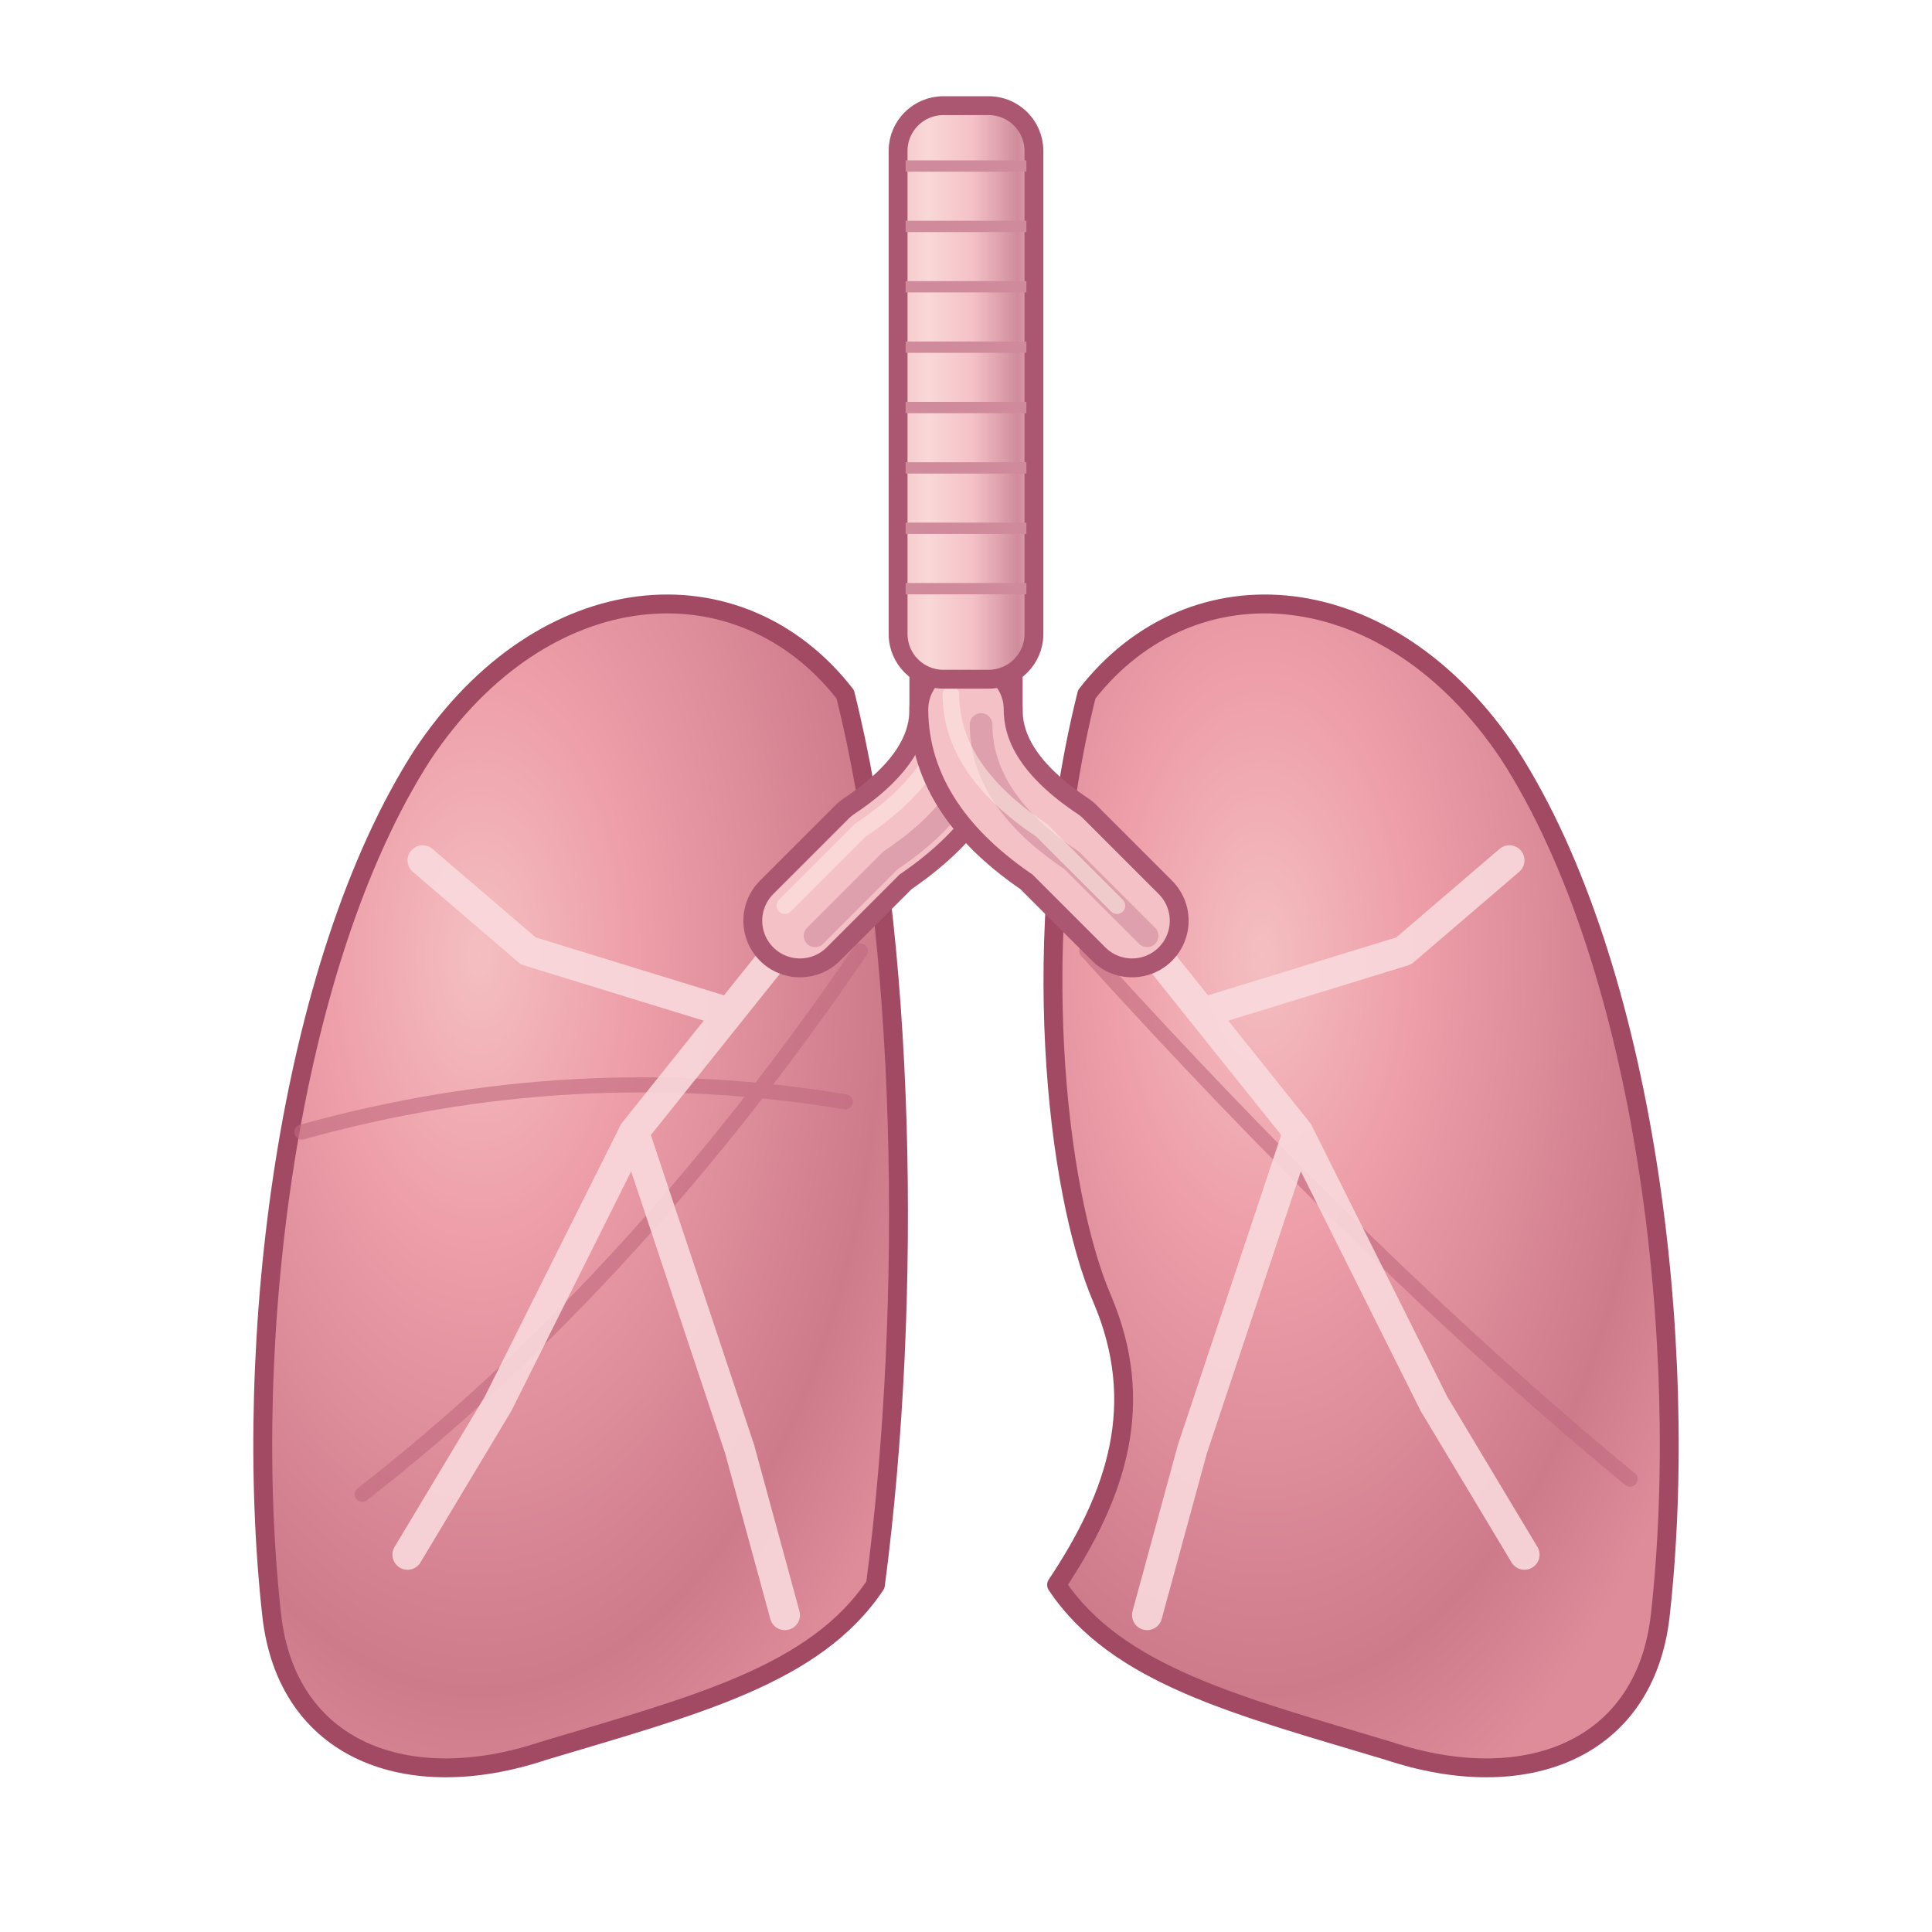
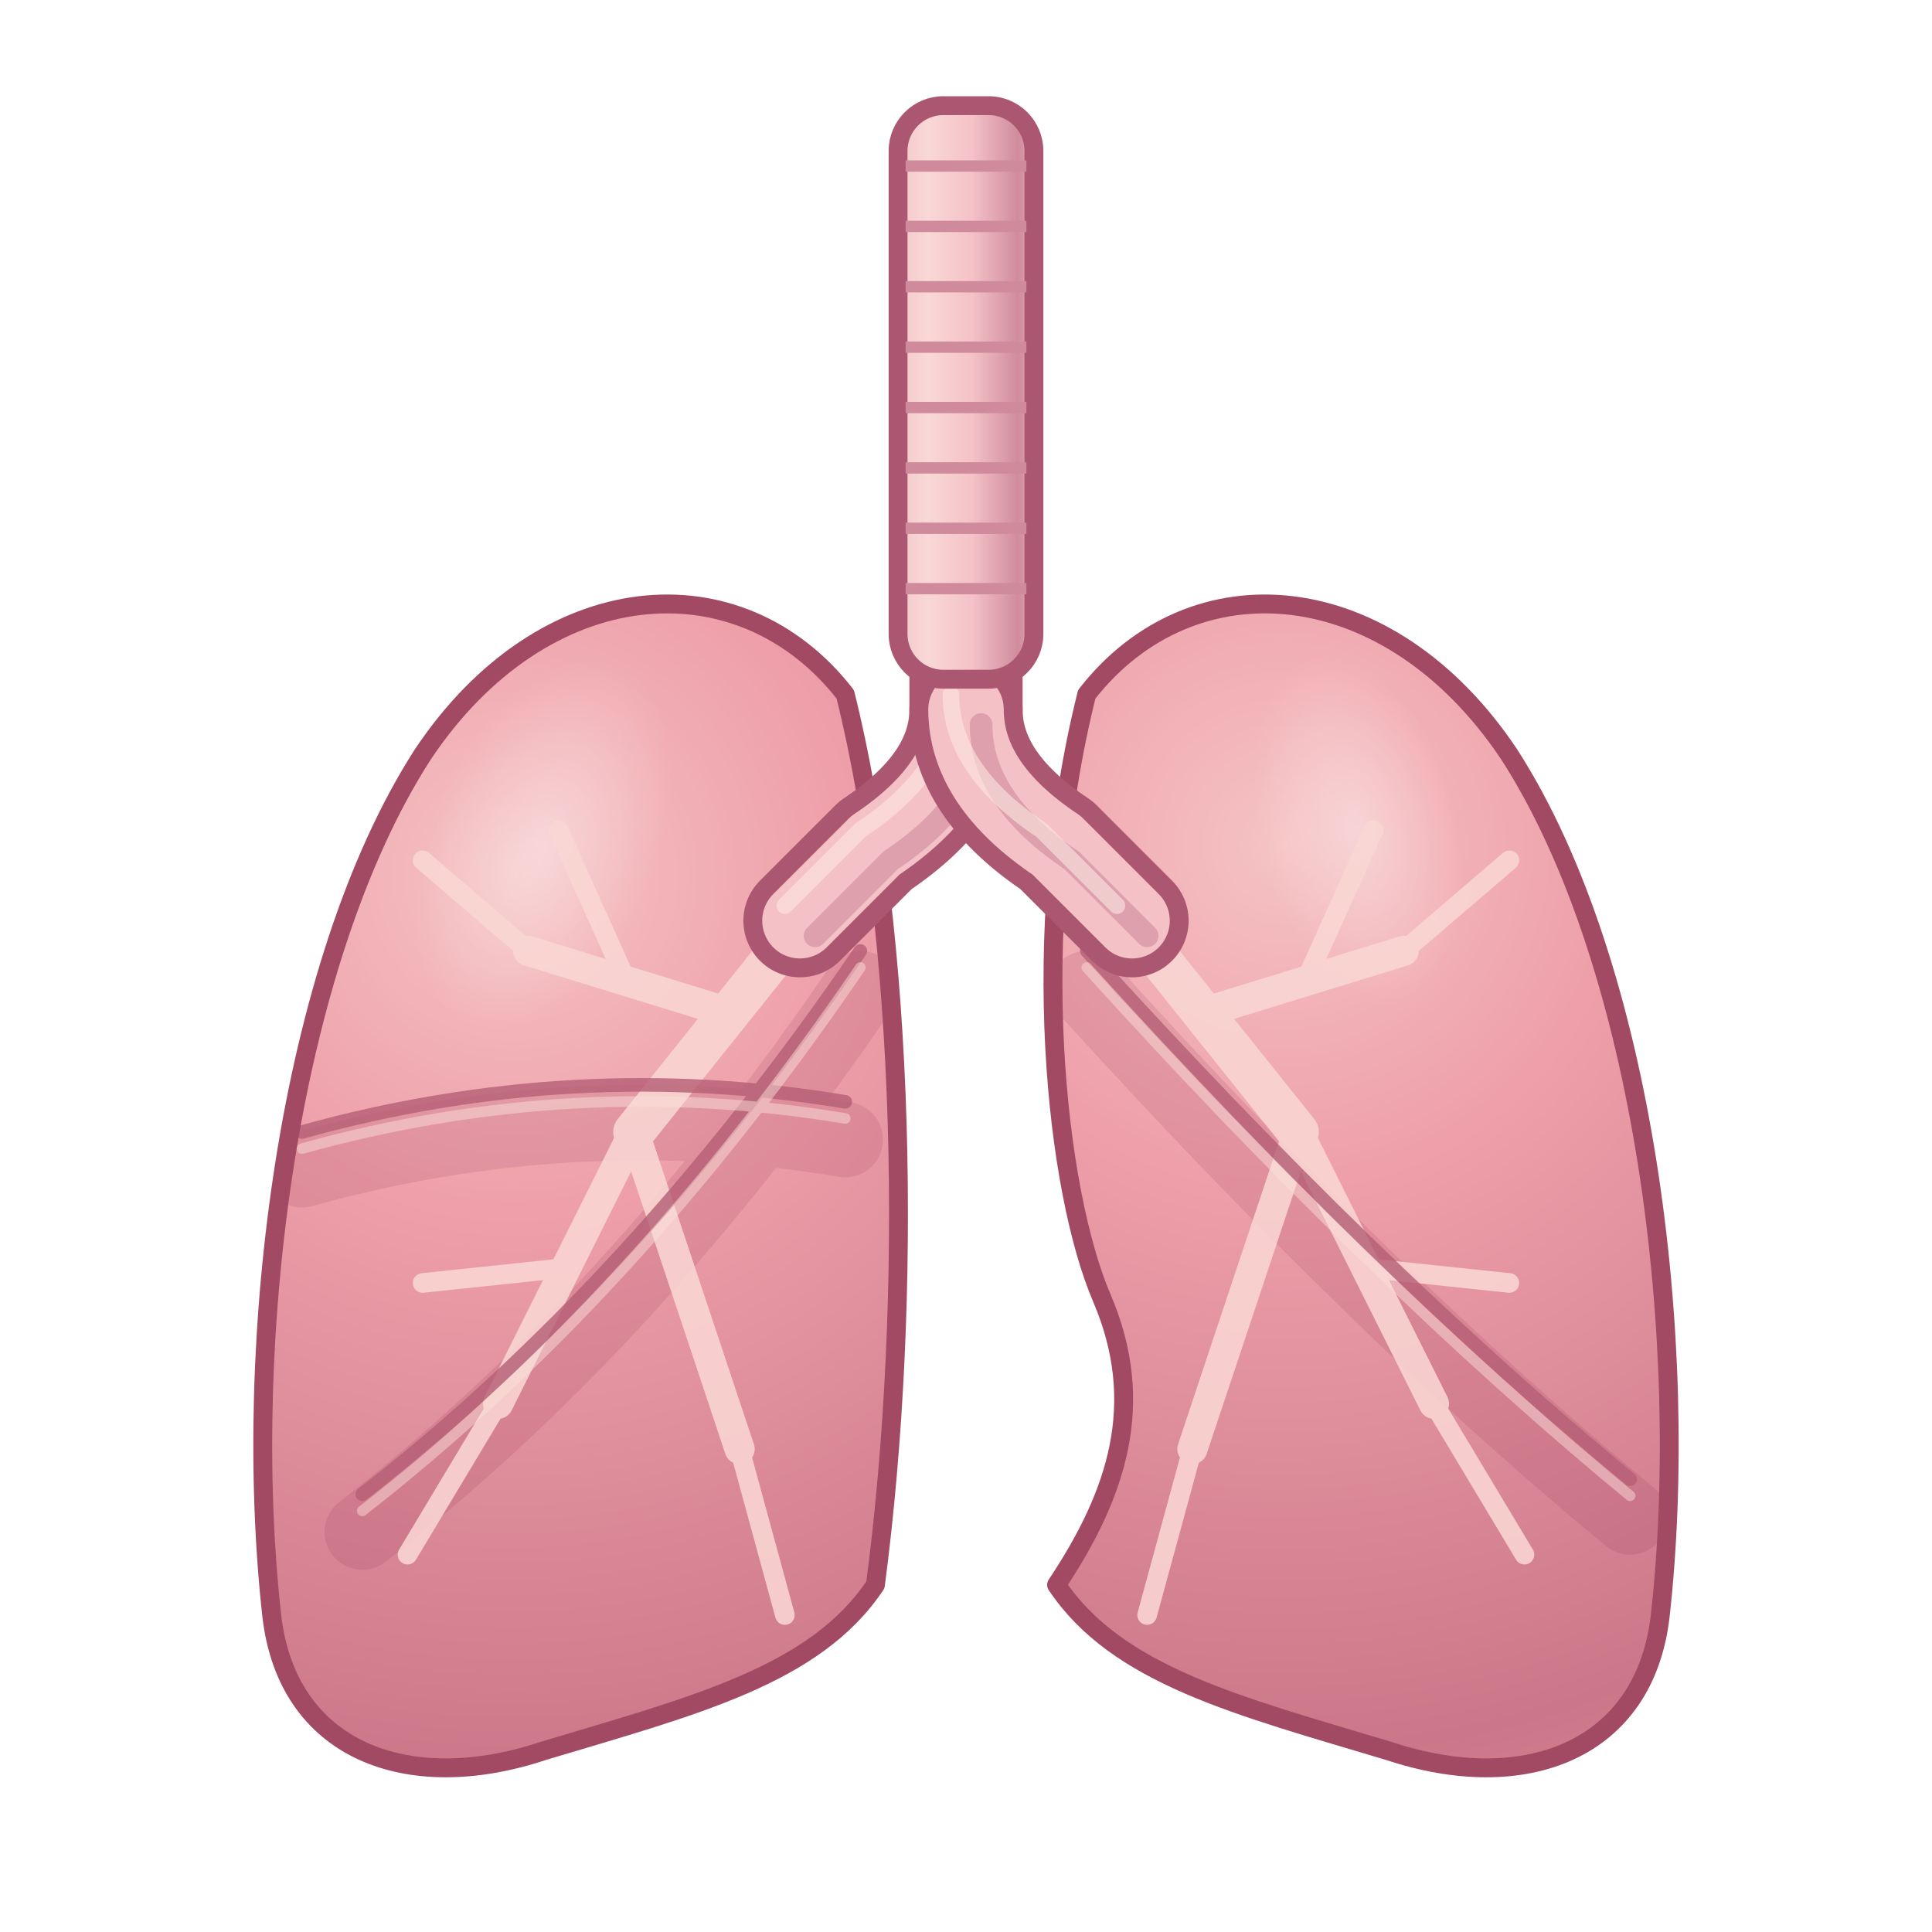
<svg xmlns="http://www.w3.org/2000/svg" viewBox="0 0 256 256" width="256" height="256" role="img" aria-labelledby="lungs-title">
  <defs>
-     <radialGradient id="lungs-lung" cx="0.34" cy="0.3" r="0.8">
-       <stop offset="0" stop-color="#f4bfc1" />
+     <radialGradient id="lungs-lung-r" gradientUnits="userSpaceOnUse" cx="68" cy="116" r="150">
+       <stop offset="0" stop-color="#f5c3c4" />
      <stop offset="0.3" stop-color="#EE9FA9" />
-       <stop offset="0.8" stop-color="#cd7a8b" />
-       <stop offset="1" stop-color="#de8c9a" />
+       <stop offset="0.8" stop-color="#cb7789" />
+       <stop offset="1" stop-color="#dd8b99" />
+     </radialGradient>
+     <radialGradient id="lungs-lung-l" gradientUnits="userSpaceOnUse" cx="170" cy="112" r="150">
+       <stop offset="0" stop-color="#f5c3c4" />
+       <stop offset="0.3" stop-color="#EE9FA9" />
+       <stop offset="0.8" stop-color="#cb7789" />
+       <stop offset="1" stop-color="#dd8b99" />
    </radialGradient>
    <linearGradient id="lungs-trachea" x1="0" y1="0" x2="1" y2="0">
      <stop offset="0" stop-color="#f5c8cb" />
      <stop offset="0.22" stop-color="#f9d8d7" />
      <stop offset="0.55" stop-color="#f4c1c7" />
      <stop offset="0.88" stop-color="#d08c9c" />
      <stop offset="1" stop-color="#e2a6b2" />
    </linearGradient>
+     <radialGradient id="lungs-sheen">
+       <stop offset="0" stop-color="#fff" stop-opacity="0.36" />
+       <stop offset="1" stop-color="#fff" stop-opacity="0" />
+     </radialGradient>
+     <clipPath id="lungs-in-lungs">
+       <path d="M112 92C98 74 72 76 56 100C38 128 32 178 36 214C38 232 54 238 72 232C92 226 108 222 116 210C121 172 120 124 112 92ZM144 92C158 74 184 76 200 100C218 128 224 178 220 214C218 232 202 238 184 232C164 226 148 222 140 210C148 198 152 186 146 172C140 158 136 124 144 92Z" />
+     </clipPath>
  </defs>
-   <path d="M112 92C98 74 72 76 56 100C38 128 32 178 36 214C38 232 54 238 72 232C92 226 108 222 116 210C121 172 120 124 112 92Z" fill="url(#lungs-lung)" stroke="#a24963" stroke-width="2.5" stroke-linejoin="round" />
-   <path d="M144 92C158 74 184 76 200 100C218 128 224 178 220 214C218 232 202 238 184 232C164 226 148 222 140 210C148 198 152 186 146 172C140 158 136 124 144 92Z" fill="url(#lungs-lung)" stroke="#a24963" stroke-width="2.5" stroke-linejoin="round" />
-   <g fill="none" stroke="#bf697e" stroke-width="2" stroke-linecap="round" opacity="0.6">
-     <path d="M40 150Q76 140 112 146" />
-     <path d="M48 198Q84 170 114 126" />
-     <path d="M216 196Q182 168 144 126" />
+   <path d="M112 92C98 74 72 76 56 100C38 128 32 178 36 214C38 232 54 238 72 232C92 226 108 222 116 210C121 172 120 124 112 92Z" fill="url(#lungs-lung-r)" />
+   <path d="M144 92C158 74 184 76 200 100C218 128 224 178 220 214C218 232 202 238 184 232C164 226 148 222 140 210C148 198 152 186 146 172C140 158 136 124 144 92Z" fill="url(#lungs-lung-l)" />
+   <g clip-path="url(#lungs-in-lungs)">
+     <path d="M40 150Q76 140 112 146M48 198Q84 170 114 126M216 196Q182 168 144 126" fill="none" stroke-width="10" stroke-linecap="round" stroke="#802144" opacity="0.13" transform="translate(0 5)" />
+     <ellipse cx="72" cy="112" rx="15" ry="26" transform="rotate(22 72 112)" fill="url(#lungs-sheen)" />
+     <ellipse cx="180" cy="110" rx="13" ry="24" transform="rotate(-14 180 110)" fill="url(#lungs-sheen)" />
  </g>
-   <g fill="none" stroke="#f8d9dd" stroke-linecap="round" stroke-linejoin="round" opacity="0.9">
-     <path d="M108 120L84 150M96 134L70 126M84 150L66 186M84 150L98 192M70 126L56 114M66 186L54 206M98 192L104 214" stroke-width="4" />
-     <path d="M148 120L172 150M160 134L186 126M172 150L190 186M172 150L158 192M186 126L200 114M190 186L202 206M158 192L152 214" stroke-width="4" />
+   <g fill="none" stroke="#f9d6d3" stroke-linecap="round" stroke-linejoin="round" opacity="0.88">
+     <path d="M108 120L84 150M148 120L172 150" stroke-width="5.5" />
+     <path d="M96 134L70 126M84 150L66 186M84 150L98 192M160 134L186 126M172 150L190 186M172 150L158 192" stroke-width="4" />
+     <path d="M70 126L56 114M66 186L54 206M98 192L104 214M83 130L74 110M75 168L56 170M186 126L200 114M190 186L202 206M158 192L152 214M173 130L182 110M181 168L200 170" stroke-width="2.6" />
  </g>
+   <path d="M40 150Q76 140 112 146M48 198Q84 170 114 126M216 196Q182 168 144 126" fill="none" stroke-width="1.8" stroke-linecap="round" stroke="#b55e75" opacity="0.8" />
+   <path d="M40 150Q76 140 112 146M48 198Q84 170 114 126M216 196Q182 168 144 126" fill="none" stroke-width="1.4" stroke-linecap="round" stroke="#faddd8" opacity="0.5" transform="translate(0 2.2)" />
+   <path d="M112 92C98 74 72 76 56 100C38 128 32 178 36 214C38 232 54 238 72 232C92 226 108 222 116 210C121 172 120 124 112 92Z" fill="none" stroke="#a24963" stroke-width="2.5" stroke-linejoin="round" />
+   <path d="M144 92C158 74 184 76 200 100C218 128 224 178 220 214C218 232 202 238 184 232C164 226 148 222 140 210C148 198 152 186 146 172C140 158 136 124 144 92Z" fill="none" stroke="#a24963" stroke-width="2.5" stroke-linejoin="round" />
  <path d="M128 84L128 94Q128 104 116 112L106 122" fill="none" stroke-linecap="round" stroke-linejoin="round" stroke="#ac5772" stroke-width="15" />
  <path d="M128 84L128 94Q128 104 116 112L106 122" fill="none" stroke-linecap="round" stroke-linejoin="round" stroke="#f4c1c7" stroke-width="10" />
  <path d="M128 84L128 94Q128 104 116 112L106 122" fill="none" stroke-linecap="round" stroke-linejoin="round" stroke="#c77f92" stroke-width="3" opacity="0.5" transform="translate(2 2)" />
  <path d="M128 84L128 94Q128 104 116 112L106 122" fill="none" stroke-linecap="round" stroke-linejoin="round" stroke="#fce8e1" stroke-width="2.2" opacity="0.6" transform="translate(-2 -2)" />
  <path d="M128 94Q128 104 140 112L150 122" fill="none" stroke-linecap="round" stroke-linejoin="round" stroke="#ac5772" stroke-width="15" />
  <path d="M128 94Q128 104 140 112L150 122" fill="none" stroke-linecap="round" stroke-linejoin="round" stroke="#f4c1c7" stroke-width="10" />
  <path d="M128 94Q128 104 140 112L150 122" fill="none" stroke-linecap="round" stroke-linejoin="round" stroke="#c77f92" stroke-width="3" opacity="0.5" transform="translate(2 2)" />
  <path d="M128 94Q128 104 140 112L150 122" fill="none" stroke-linecap="round" stroke-linejoin="round" stroke="#fce8e1" stroke-width="2.2" opacity="0.6" transform="translate(-2 -2)" />
  <rect x="119" y="14" width="18" height="76" rx="6" fill="url(#lungs-trachea)" stroke="#ac5772" stroke-width="2.5" />
  <g stroke="#cf8a9b" stroke-width="1.5">
    <line x1="120" y1="22" x2="136" y2="22" />
    <line x1="120" y1="30" x2="136" y2="30" />
    <line x1="120" y1="38" x2="136" y2="38" />
    <line x1="120" y1="46" x2="136" y2="46" />
    <line x1="120" y1="54" x2="136" y2="54" />
    <line x1="120" y1="62" x2="136" y2="62" />
    <line x1="120" y1="70" x2="136" y2="70" />
    <line x1="120" y1="78" x2="136" y2="78" />
  </g>
</svg>
